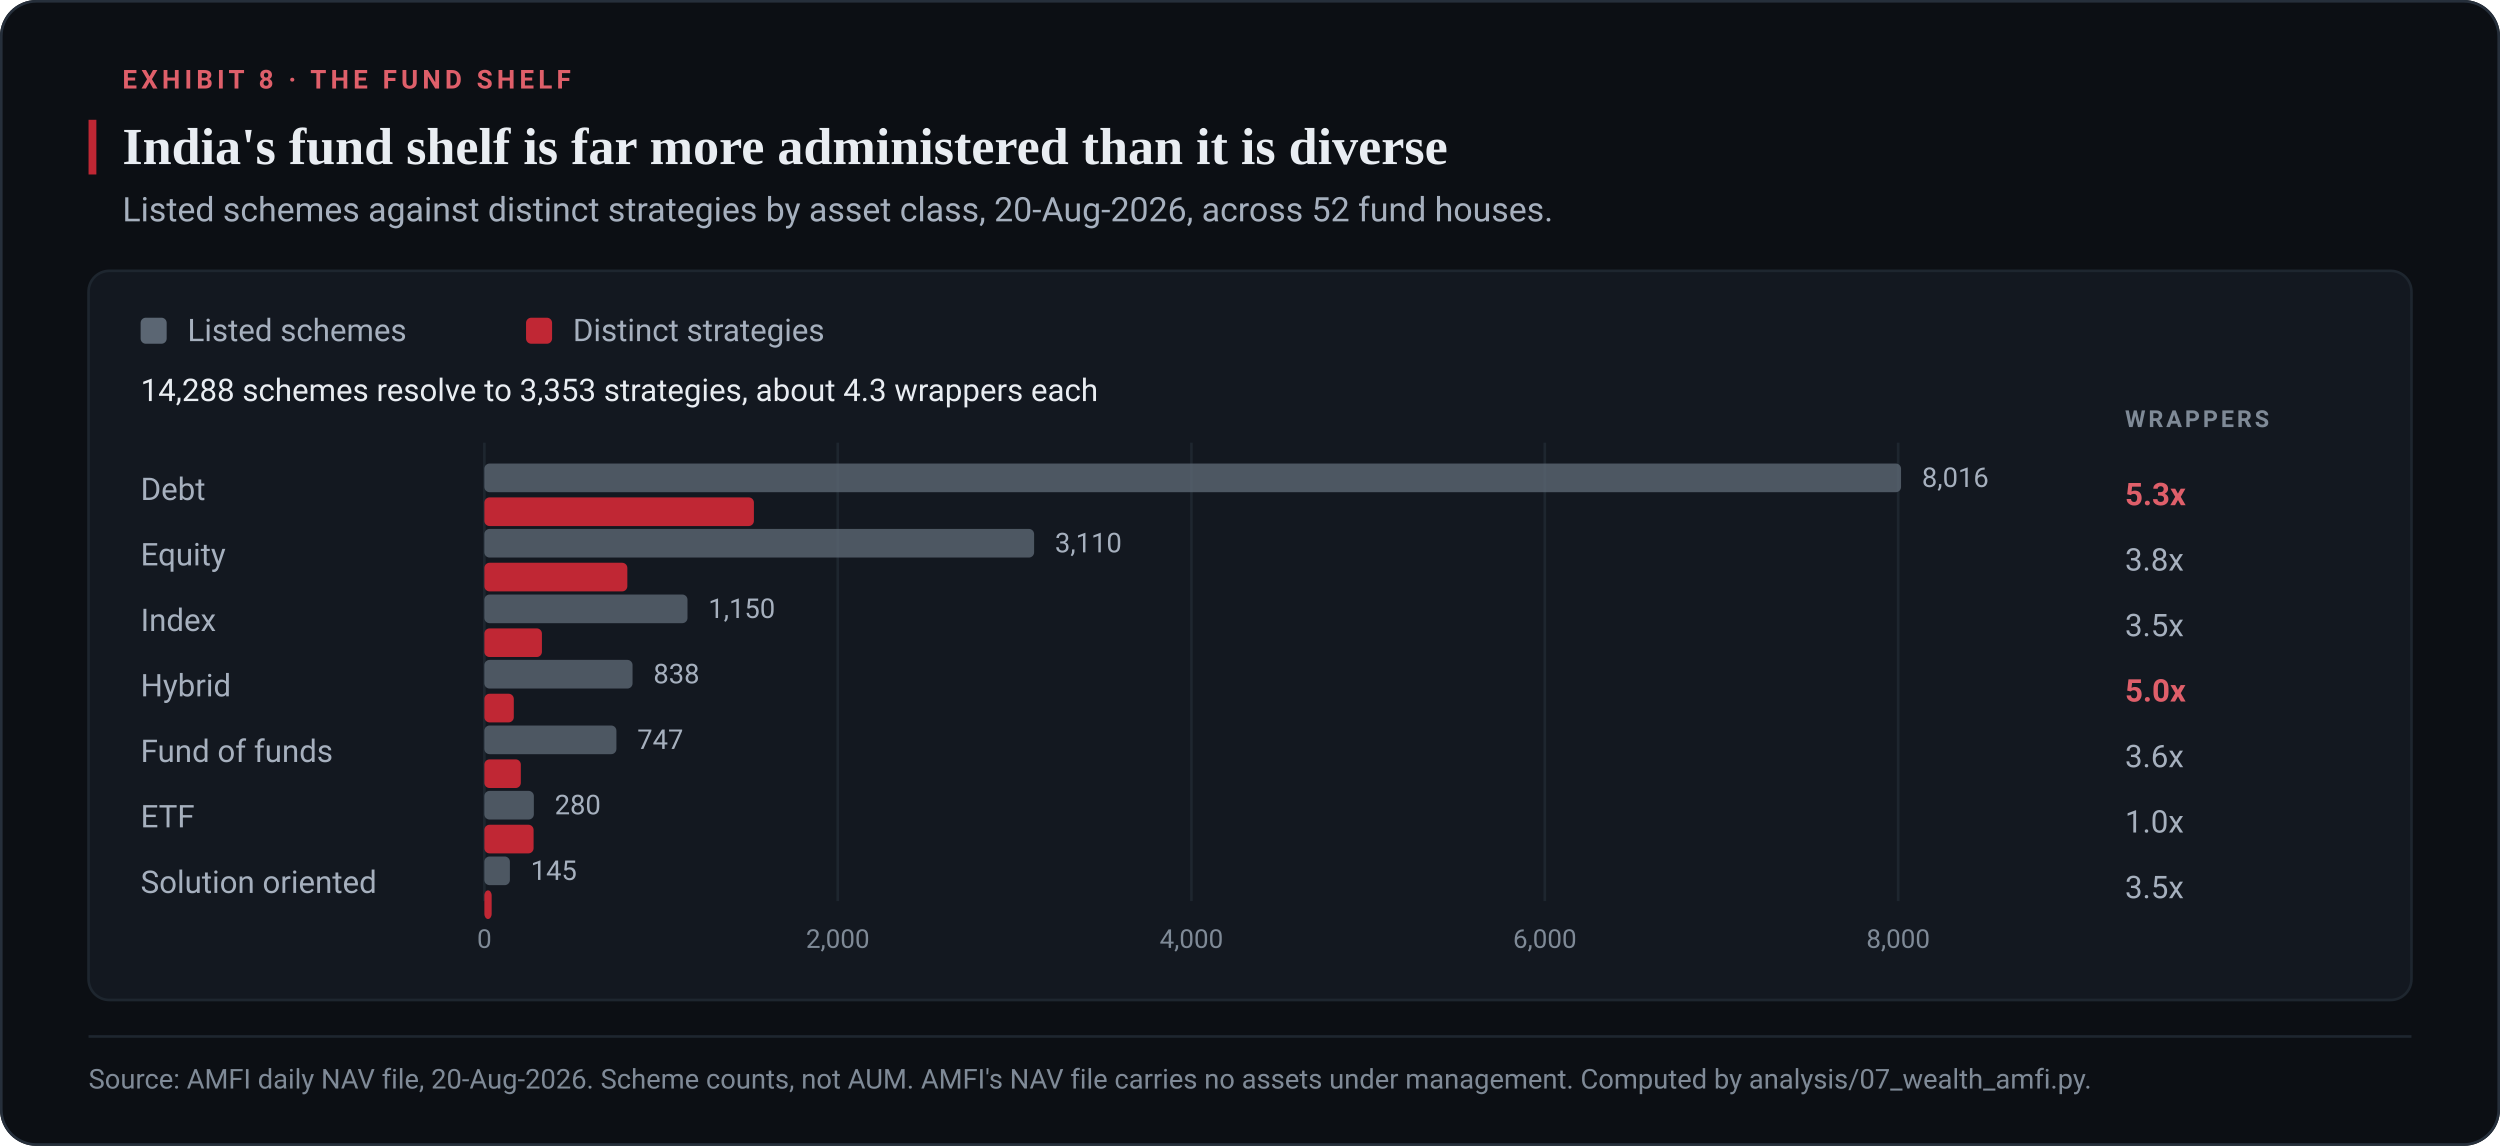
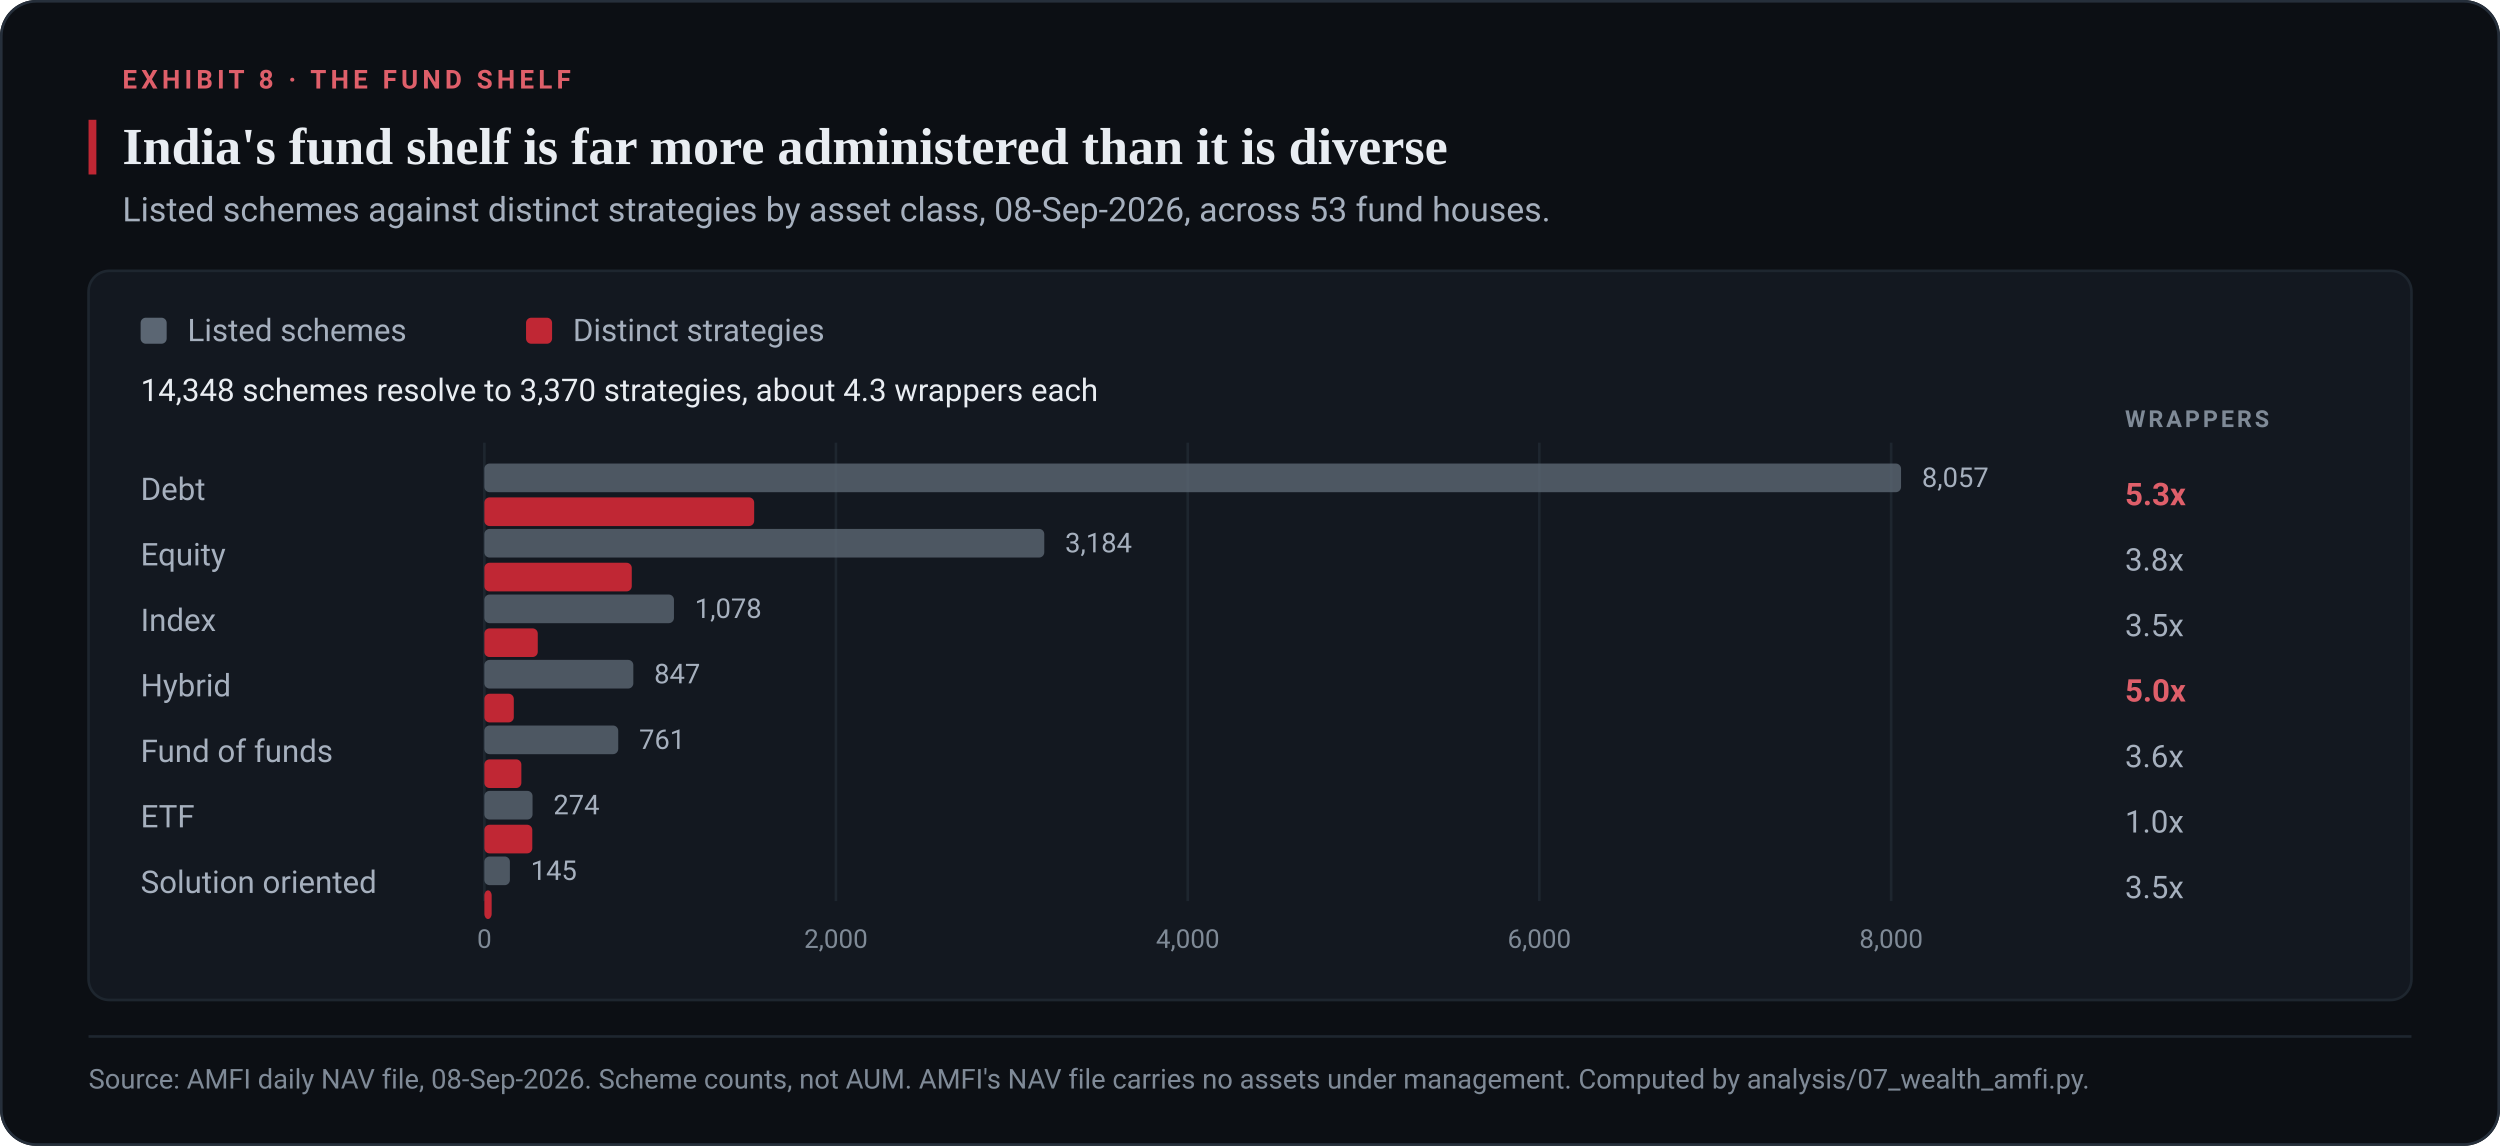
- <svg xmlns="http://www.w3.org/2000/svg" viewBox="0 0 960 440" width="960" height="440" role="img" aria-label="Paired bar chart. India's 14,288 listed mutual fund schemes resolve to 3,353 distinct strategies, about 4.3 wrappers per strategy. Debt is the heaviest at 8,016 schemes over 1,525 strategies.">
+ <svg xmlns="http://www.w3.org/2000/svg" viewBox="0 0 960 440" width="960" height="440" role="img" aria-label="Paired bar chart. India's 14,348 listed mutual fund schemes resolve to 3,370 distinct strategies, about 4.3 wrappers per strategy. Debt is the heaviest at 8,057 schemes over 1,534 strategies.">
  <rect x="0" y="0" width="960" height="440" rx="14" fill="#0C0F14" />
  <rect x="0.5" y="0.5" width="959" height="439" rx="13.5" fill="none" stroke="#262F3B" />
  <text x="47" y="34" font-family="-apple-system,BlinkMacSystemFont,'Segoe UI',Roboto,Helvetica,Arial,sans-serif" font-size="10" font-weight="600" fill="#DF5F6A" text-anchor="start" letter-spacing="1.6">EXHIBIT 8 · THE FUND SHELF</text>
  <rect x="34" y="46" width="3" height="21" rx="0" fill="#C02734" />
  <text x="47" y="63" font-family="Georgia,'Iowan Old Style','Times New Roman',serif" font-size="20" font-weight="600" fill="#E9EDF2" text-anchor="start">India's fund shelf is far more administered than it is diverse</text>
-   <text x="47" y="85" font-family="-apple-system,BlinkMacSystemFont,'Segoe UI',Roboto,Helvetica,Arial,sans-serif" font-size="13" font-weight="400" fill="#A6B0BE" text-anchor="start">Listed schemes against distinct strategies by asset class, 20-Aug-2026, across 52 fund houses.</text>
+   <text x="47" y="85" font-family="-apple-system,BlinkMacSystemFont,'Segoe UI',Roboto,Helvetica,Arial,sans-serif" font-size="13" font-weight="400" fill="#A6B0BE" text-anchor="start">Listed schemes against distinct strategies by asset class, 08-Sep-2026, across 53 fund houses.</text>
  <line x1="34" y1="398" x2="926" y2="398" stroke="#1E262F" stroke-width="1" />
-   <text x="34" y="418" font-family="-apple-system,BlinkMacSystemFont,'Segoe UI',Roboto,Helvetica,Arial,sans-serif" font-size="10.5" font-weight="400" fill="#7F8A97" text-anchor="start">Source: AMFI daily NAV file, 20-Aug-2026. Scheme counts, not AUM. AMFI's NAV file carries no assets under management. Computed by analysis/07_wealth_amfi.py.</text>
+   <text x="34" y="418" font-family="-apple-system,BlinkMacSystemFont,'Segoe UI',Roboto,Helvetica,Arial,sans-serif" font-size="10.5" font-weight="400" fill="#7F8A97" text-anchor="start">Source: AMFI daily NAV file, 08-Sep-2026. Scheme counts, not AUM. AMFI's NAV file carries no assets under management. Computed by analysis/07_wealth_amfi.py.</text>
  <rect x="34" y="104" width="892" height="280" rx="8" fill="#131820" stroke="#1E262F" stroke-width="1" />
  <rect x="54" y="122" width="10" height="10" rx="2" fill="#5B6673" />
  <text x="72" y="131" font-family="-apple-system,BlinkMacSystemFont,'Segoe UI',Roboto,Helvetica,Arial,sans-serif" font-size="12" font-weight="400" fill="#A6B0BE" text-anchor="start">Listed schemes</text>
  <rect x="202" y="122" width="10" height="10" rx="2" fill="#C02734" />
  <text x="220" y="131" font-family="-apple-system,BlinkMacSystemFont,'Segoe UI',Roboto,Helvetica,Arial,sans-serif" font-size="12" font-weight="400" fill="#A6B0BE" text-anchor="start">Distinct strategies</text>
-   <text x="54" y="154" font-family="-apple-system,BlinkMacSystemFont,'Segoe UI',Roboto,Helvetica,Arial,sans-serif" font-size="12" font-weight="400" fill="#E9EDF2" text-anchor="start">14,288 schemes resolve to 3,353 strategies, about 4.3 wrappers each</text>
+   <text x="54" y="154" font-family="-apple-system,BlinkMacSystemFont,'Segoe UI',Roboto,Helvetica,Arial,sans-serif" font-size="12" font-weight="400" fill="#E9EDF2" text-anchor="start">14,348 schemes resolve to 3,370 strategies, about 4.3 wrappers each</text>
  <line x1="186" y1="170" x2="186" y2="346" stroke="#1E262F" stroke-width="1" />
  <text x="186" y="364" font-family="-apple-system,BlinkMacSystemFont,'Segoe UI',Roboto,Helvetica,Arial,sans-serif" font-size="10" font-weight="400" fill="#7F8A97" text-anchor="middle">0</text>
-   <line x1="321.7" y1="170" x2="321.7" y2="346" stroke="#1E262F" stroke-width="1" />
-   <text x="321.7" y="364" font-family="-apple-system,BlinkMacSystemFont,'Segoe UI',Roboto,Helvetica,Arial,sans-serif" font-size="10" font-weight="400" fill="#7F8A97" text-anchor="middle">2,000</text>
-   <line x1="457.5" y1="170" x2="457.5" y2="346" stroke="#1E262F" stroke-width="1" />
-   <text x="457.5" y="364" font-family="-apple-system,BlinkMacSystemFont,'Segoe UI',Roboto,Helvetica,Arial,sans-serif" font-size="10" font-weight="400" fill="#7F8A97" text-anchor="middle">4,000</text>
-   <line x1="593.2" y1="170" x2="593.2" y2="346" stroke="#1E262F" stroke-width="1" />
-   <text x="593.2" y="364" font-family="-apple-system,BlinkMacSystemFont,'Segoe UI',Roboto,Helvetica,Arial,sans-serif" font-size="10" font-weight="400" fill="#7F8A97" text-anchor="middle">6,000</text>
-   <line x1="728.9" y1="170" x2="728.9" y2="346" stroke="#1E262F" stroke-width="1" />
-   <text x="728.9" y="364" font-family="-apple-system,BlinkMacSystemFont,'Segoe UI',Roboto,Helvetica,Arial,sans-serif" font-size="10" font-weight="400" fill="#7F8A97" text-anchor="middle">8,000</text>
+   <line x1="321" y1="170" x2="321" y2="346" stroke="#1E262F" stroke-width="1" />
+   <text x="321" y="364" font-family="-apple-system,BlinkMacSystemFont,'Segoe UI',Roboto,Helvetica,Arial,sans-serif" font-size="10" font-weight="400" fill="#7F8A97" text-anchor="middle">2,000</text>
+   <line x1="456.1" y1="170" x2="456.1" y2="346" stroke="#1E262F" stroke-width="1" />
+   <text x="456.1" y="364" font-family="-apple-system,BlinkMacSystemFont,'Segoe UI',Roboto,Helvetica,Arial,sans-serif" font-size="10" font-weight="400" fill="#7F8A97" text-anchor="middle">4,000</text>
+   <line x1="591.1" y1="170" x2="591.1" y2="346" stroke="#1E262F" stroke-width="1" />
+   <text x="591.1" y="364" font-family="-apple-system,BlinkMacSystemFont,'Segoe UI',Roboto,Helvetica,Arial,sans-serif" font-size="10" font-weight="400" fill="#7F8A97" text-anchor="middle">6,000</text>
+   <line x1="726.2" y1="170" x2="726.2" y2="346" stroke="#1E262F" stroke-width="1" />
+   <text x="726.2" y="364" font-family="-apple-system,BlinkMacSystemFont,'Segoe UI',Roboto,Helvetica,Arial,sans-serif" font-size="10" font-weight="400" fill="#7F8A97" text-anchor="middle">8,000</text>
  <text x="54" y="192" font-family="-apple-system,BlinkMacSystemFont,'Segoe UI',Roboto,Helvetica,Arial,sans-serif" font-size="12" font-weight="400" fill="#A6B0BE" text-anchor="start">Debt</text>
  <rect x="186" y="178" width="544" height="11" rx="2" fill="#5B6673" opacity="0.8" />
-   <rect x="186" y="191" width="103.5" height="11" rx="2" fill="#C02734" />
-   <text x="738" y="187" font-family="-apple-system,BlinkMacSystemFont,'Segoe UI',Roboto,Helvetica,Arial,sans-serif" font-size="10.5" font-weight="400" fill="#A6B0BE" text-anchor="start">8,016</text>
+   <rect x="186" y="191" width="103.6" height="11" rx="2" fill="#C02734" />
+   <text x="738" y="187" font-family="-apple-system,BlinkMacSystemFont,'Segoe UI',Roboto,Helvetica,Arial,sans-serif" font-size="10.5" font-weight="400" fill="#A6B0BE" text-anchor="start">8,057</text>
  <text x="816" y="194" font-family="-apple-system,BlinkMacSystemFont,'Segoe UI',Roboto,Helvetica,Arial,sans-serif" font-size="12" font-weight="600" fill="#DF5F6A" text-anchor="start">5.3x</text>
  <text x="54" y="217.1" font-family="-apple-system,BlinkMacSystemFont,'Segoe UI',Roboto,Helvetica,Arial,sans-serif" font-size="12" font-weight="400" fill="#A6B0BE" text-anchor="start">Equity</text>
-   <rect x="186" y="203.1" width="211.1" height="11" rx="2" fill="#5B6673" opacity="0.8" />
-   <rect x="186" y="216.1" width="54.9" height="11" rx="2" fill="#C02734" />
-   <text x="405.1" y="212.1" font-family="-apple-system,BlinkMacSystemFont,'Segoe UI',Roboto,Helvetica,Arial,sans-serif" font-size="10.5" font-weight="400" fill="#A6B0BE" text-anchor="start">3,110</text>
+   <rect x="186" y="203.1" width="215" height="11" rx="2" fill="#5B6673" opacity="0.8" />
+   <rect x="186" y="216.1" width="56.6" height="11" rx="2" fill="#C02734" />
+   <text x="409" y="212.1" font-family="-apple-system,BlinkMacSystemFont,'Segoe UI',Roboto,Helvetica,Arial,sans-serif" font-size="10.5" font-weight="400" fill="#A6B0BE" text-anchor="start">3,184</text>
  <text x="816" y="219.1" font-family="-apple-system,BlinkMacSystemFont,'Segoe UI',Roboto,Helvetica,Arial,sans-serif" font-size="12" font-weight="400" fill="#A6B0BE" text-anchor="start">3.8x</text>
  <text x="54" y="242.3" font-family="-apple-system,BlinkMacSystemFont,'Segoe UI',Roboto,Helvetica,Arial,sans-serif" font-size="12" font-weight="400" fill="#A6B0BE" text-anchor="start">Index</text>
-   <rect x="186" y="228.3" width="78" height="11" rx="2" fill="#5B6673" opacity="0.8" />
-   <rect x="186" y="241.3" width="22.1" height="11" rx="2" fill="#C02734" />
-   <text x="272" y="237.3" font-family="-apple-system,BlinkMacSystemFont,'Segoe UI',Roboto,Helvetica,Arial,sans-serif" font-size="10.5" font-weight="400" fill="#A6B0BE" text-anchor="start">1,150</text>
+   <rect x="186" y="228.3" width="72.8" height="11" rx="2" fill="#5B6673" opacity="0.8" />
+   <rect x="186" y="241.3" width="20.5" height="11" rx="2" fill="#C02734" />
+   <text x="266.8" y="237.3" font-family="-apple-system,BlinkMacSystemFont,'Segoe UI',Roboto,Helvetica,Arial,sans-serif" font-size="10.5" font-weight="400" fill="#A6B0BE" text-anchor="start">1,078</text>
  <text x="816" y="244.3" font-family="-apple-system,BlinkMacSystemFont,'Segoe UI',Roboto,Helvetica,Arial,sans-serif" font-size="12" font-weight="400" fill="#A6B0BE" text-anchor="start">3.5x</text>
  <text x="54" y="267.4" font-family="-apple-system,BlinkMacSystemFont,'Segoe UI',Roboto,Helvetica,Arial,sans-serif" font-size="12" font-weight="400" fill="#A6B0BE" text-anchor="start">Hybrid</text>
-   <rect x="186" y="253.4" width="56.9" height="11" rx="2" fill="#5B6673" opacity="0.8" />
+   <rect x="186" y="253.4" width="57.2" height="11" rx="2" fill="#5B6673" opacity="0.8" />
  <rect x="186" y="266.4" width="11.3" height="11" rx="2" fill="#C02734" />
-   <text x="250.9" y="262.4" font-family="-apple-system,BlinkMacSystemFont,'Segoe UI',Roboto,Helvetica,Arial,sans-serif" font-size="10.5" font-weight="400" fill="#A6B0BE" text-anchor="start">838</text>
+   <text x="251.2" y="262.4" font-family="-apple-system,BlinkMacSystemFont,'Segoe UI',Roboto,Helvetica,Arial,sans-serif" font-size="10.5" font-weight="400" fill="#A6B0BE" text-anchor="start">847</text>
  <text x="816" y="269.4" font-family="-apple-system,BlinkMacSystemFont,'Segoe UI',Roboto,Helvetica,Arial,sans-serif" font-size="12" font-weight="600" fill="#DF5F6A" text-anchor="start">5.0x</text>
  <text x="54" y="292.6" font-family="-apple-system,BlinkMacSystemFont,'Segoe UI',Roboto,Helvetica,Arial,sans-serif" font-size="12" font-weight="400" fill="#A6B0BE" text-anchor="start">Fund of funds</text>
-   <rect x="186" y="278.6" width="50.7" height="11" rx="2" fill="#5B6673" opacity="0.8" />
-   <rect x="186" y="291.6" width="14" height="11" rx="2" fill="#C02734" />
-   <text x="244.7" y="287.6" font-family="-apple-system,BlinkMacSystemFont,'Segoe UI',Roboto,Helvetica,Arial,sans-serif" font-size="10.5" font-weight="400" fill="#A6B0BE" text-anchor="start">747</text>
+   <rect x="186" y="278.6" width="51.4" height="11" rx="2" fill="#5B6673" opacity="0.8" />
+   <rect x="186" y="291.6" width="14.2" height="11" rx="2" fill="#C02734" />
+   <text x="245.4" y="287.6" font-family="-apple-system,BlinkMacSystemFont,'Segoe UI',Roboto,Helvetica,Arial,sans-serif" font-size="10.5" font-weight="400" fill="#A6B0BE" text-anchor="start">761</text>
  <text x="816" y="294.6" font-family="-apple-system,BlinkMacSystemFont,'Segoe UI',Roboto,Helvetica,Arial,sans-serif" font-size="12" font-weight="400" fill="#A6B0BE" text-anchor="start">3.6x</text>
  <text x="54" y="317.7" font-family="-apple-system,BlinkMacSystemFont,'Segoe UI',Roboto,Helvetica,Arial,sans-serif" font-size="12" font-weight="400" fill="#A6B0BE" text-anchor="start">ETF</text>
-   <rect x="186" y="303.7" width="19" height="11" rx="2" fill="#5B6673" opacity="0.8" />
-   <rect x="186" y="316.7" width="18.9" height="11" rx="2" fill="#C02734" />
-   <text x="213" y="312.7" font-family="-apple-system,BlinkMacSystemFont,'Segoe UI',Roboto,Helvetica,Arial,sans-serif" font-size="10.5" font-weight="400" fill="#A6B0BE" text-anchor="start">280</text>
+   <rect x="186" y="303.7" width="18.5" height="11" rx="2" fill="#5B6673" opacity="0.8" />
+   <rect x="186" y="316.7" width="18.4" height="11" rx="2" fill="#C02734" />
+   <text x="212.5" y="312.7" font-family="-apple-system,BlinkMacSystemFont,'Segoe UI',Roboto,Helvetica,Arial,sans-serif" font-size="10.5" font-weight="400" fill="#A6B0BE" text-anchor="start">274</text>
  <text x="816" y="319.7" font-family="-apple-system,BlinkMacSystemFont,'Segoe UI',Roboto,Helvetica,Arial,sans-serif" font-size="12" font-weight="400" fill="#A6B0BE" text-anchor="start">1.0x</text>
  <text x="54" y="342.9" font-family="-apple-system,BlinkMacSystemFont,'Segoe UI',Roboto,Helvetica,Arial,sans-serif" font-size="12" font-weight="400" fill="#A6B0BE" text-anchor="start">Solution oriented</text>
  <rect x="186" y="328.9" width="9.8" height="11" rx="2" fill="#5B6673" opacity="0.8" />
  <rect x="186" y="341.9" width="2.8" height="11" rx="2" fill="#C02734" />
  <text x="203.8" y="337.9" font-family="-apple-system,BlinkMacSystemFont,'Segoe UI',Roboto,Helvetica,Arial,sans-serif" font-size="10.5" font-weight="400" fill="#A6B0BE" text-anchor="start">145</text>
  <text x="816" y="344.9" font-family="-apple-system,BlinkMacSystemFont,'Segoe UI',Roboto,Helvetica,Arial,sans-serif" font-size="12" font-weight="400" fill="#A6B0BE" text-anchor="start">3.5x</text>
  <text x="816" y="164" font-family="-apple-system,BlinkMacSystemFont,'Segoe UI',Roboto,Helvetica,Arial,sans-serif" font-size="9" font-weight="600" fill="#7F8A97" text-anchor="start" letter-spacing="1.1">WRAPPERS</text>
</svg>
